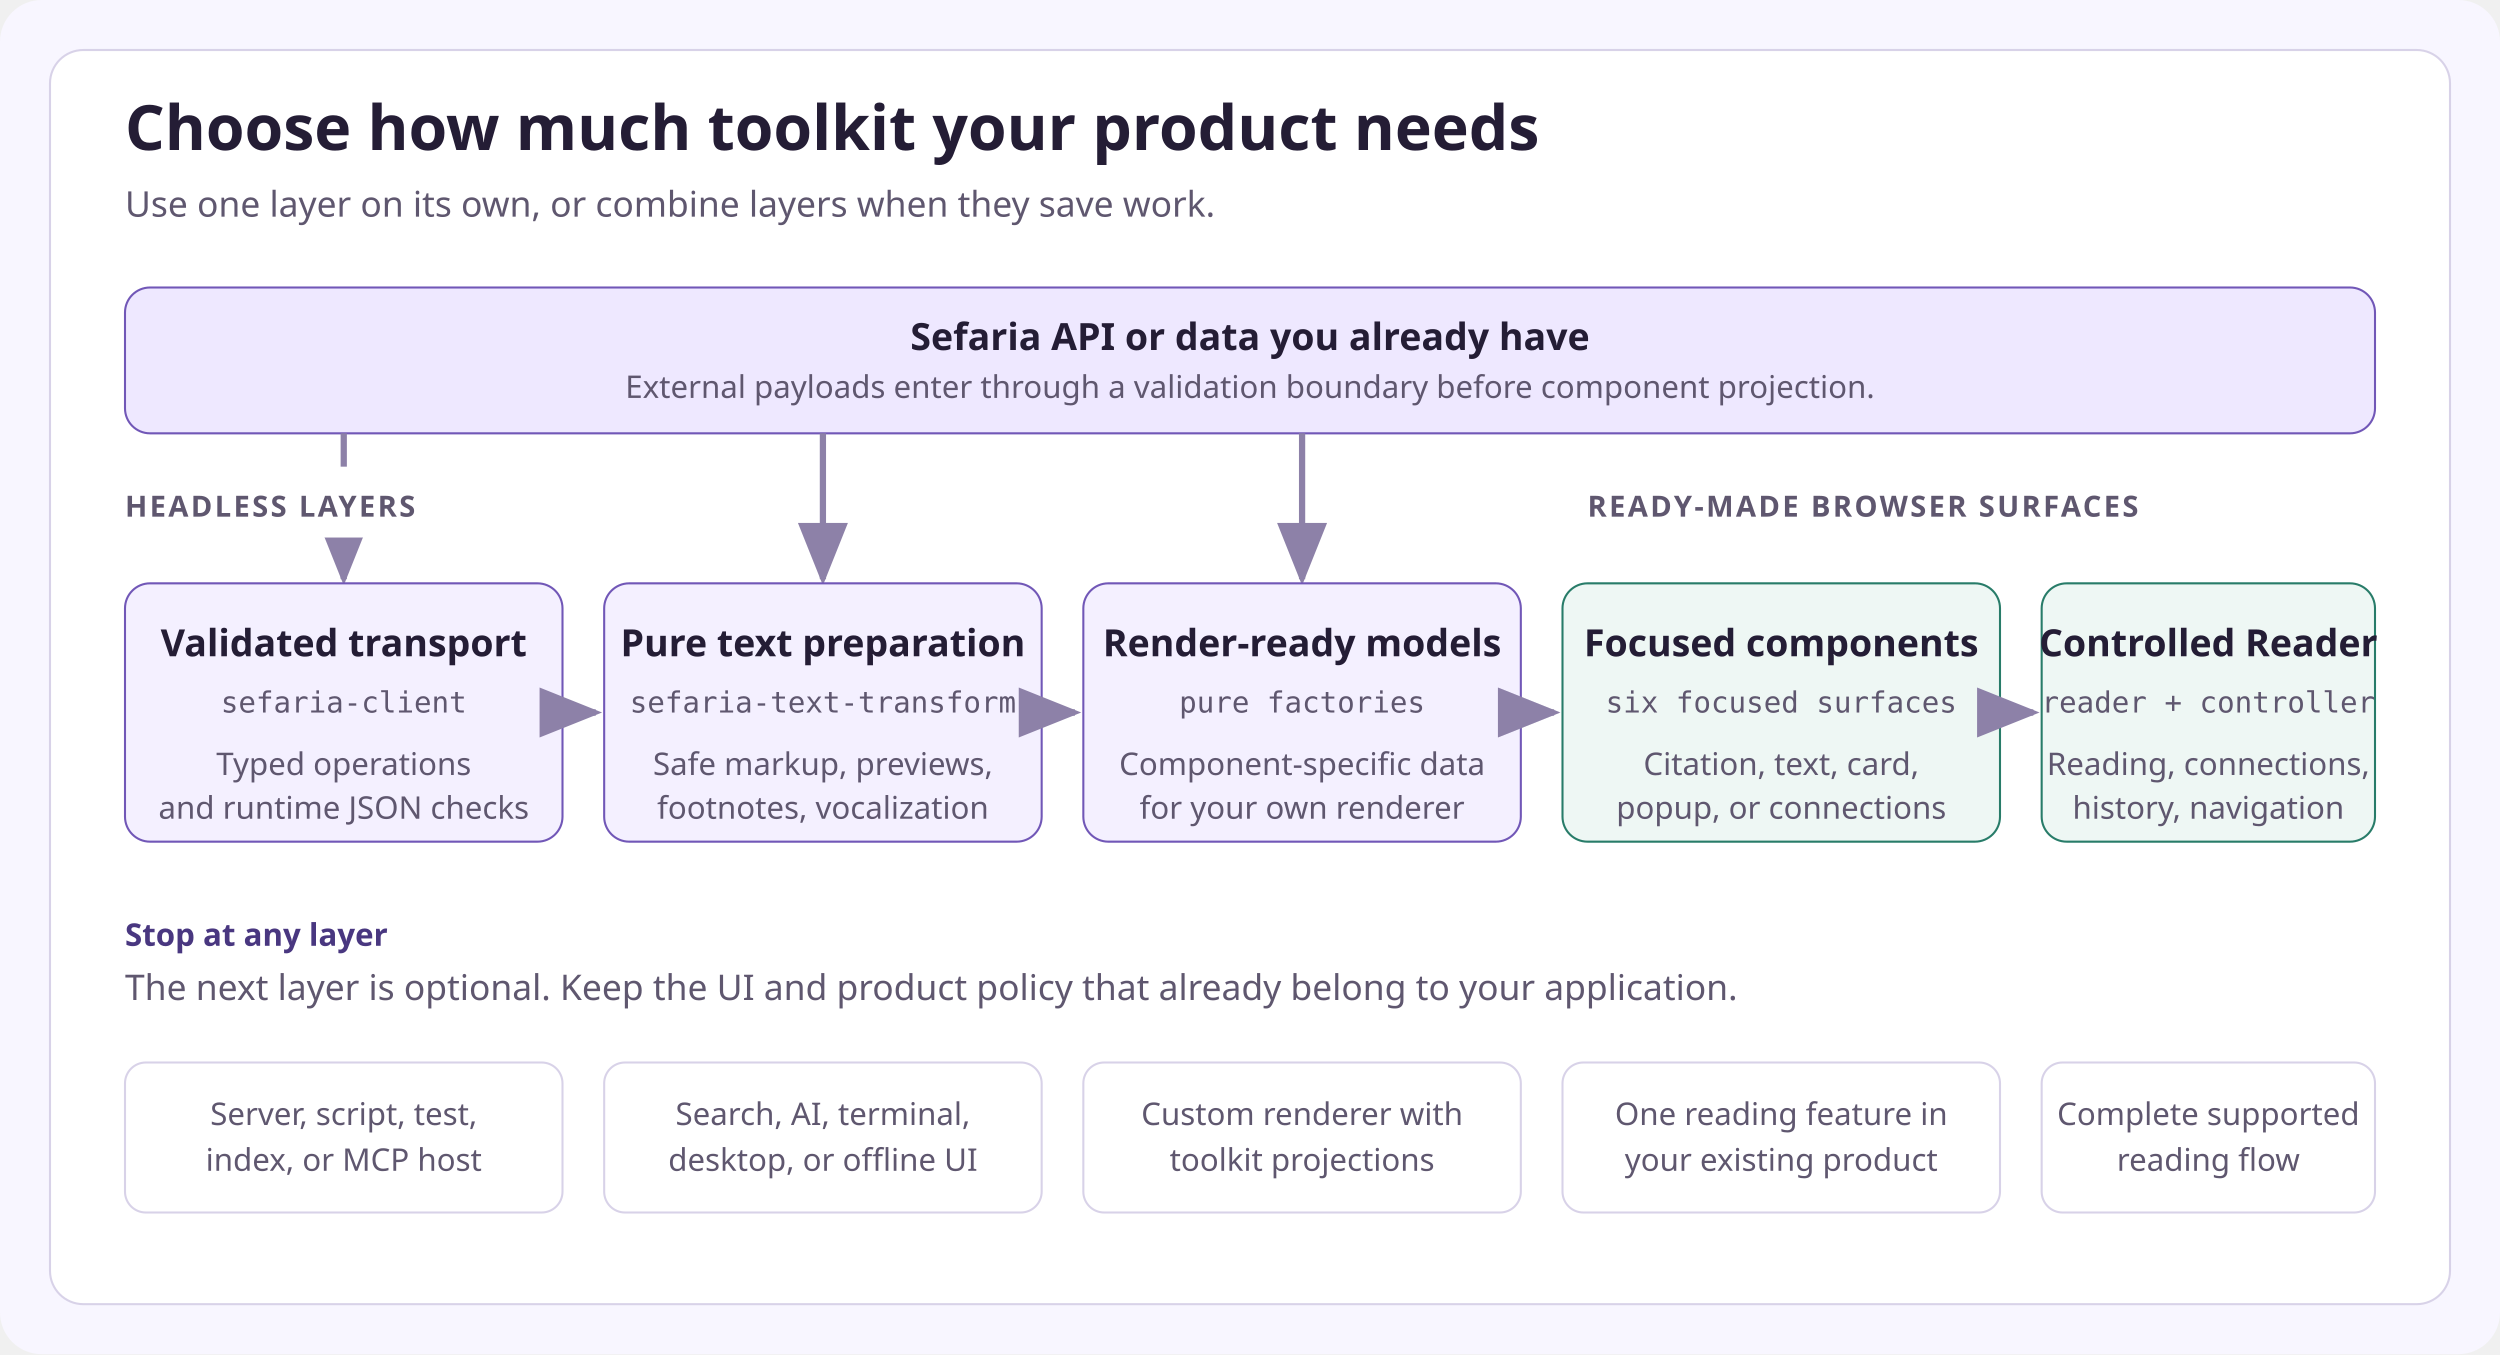
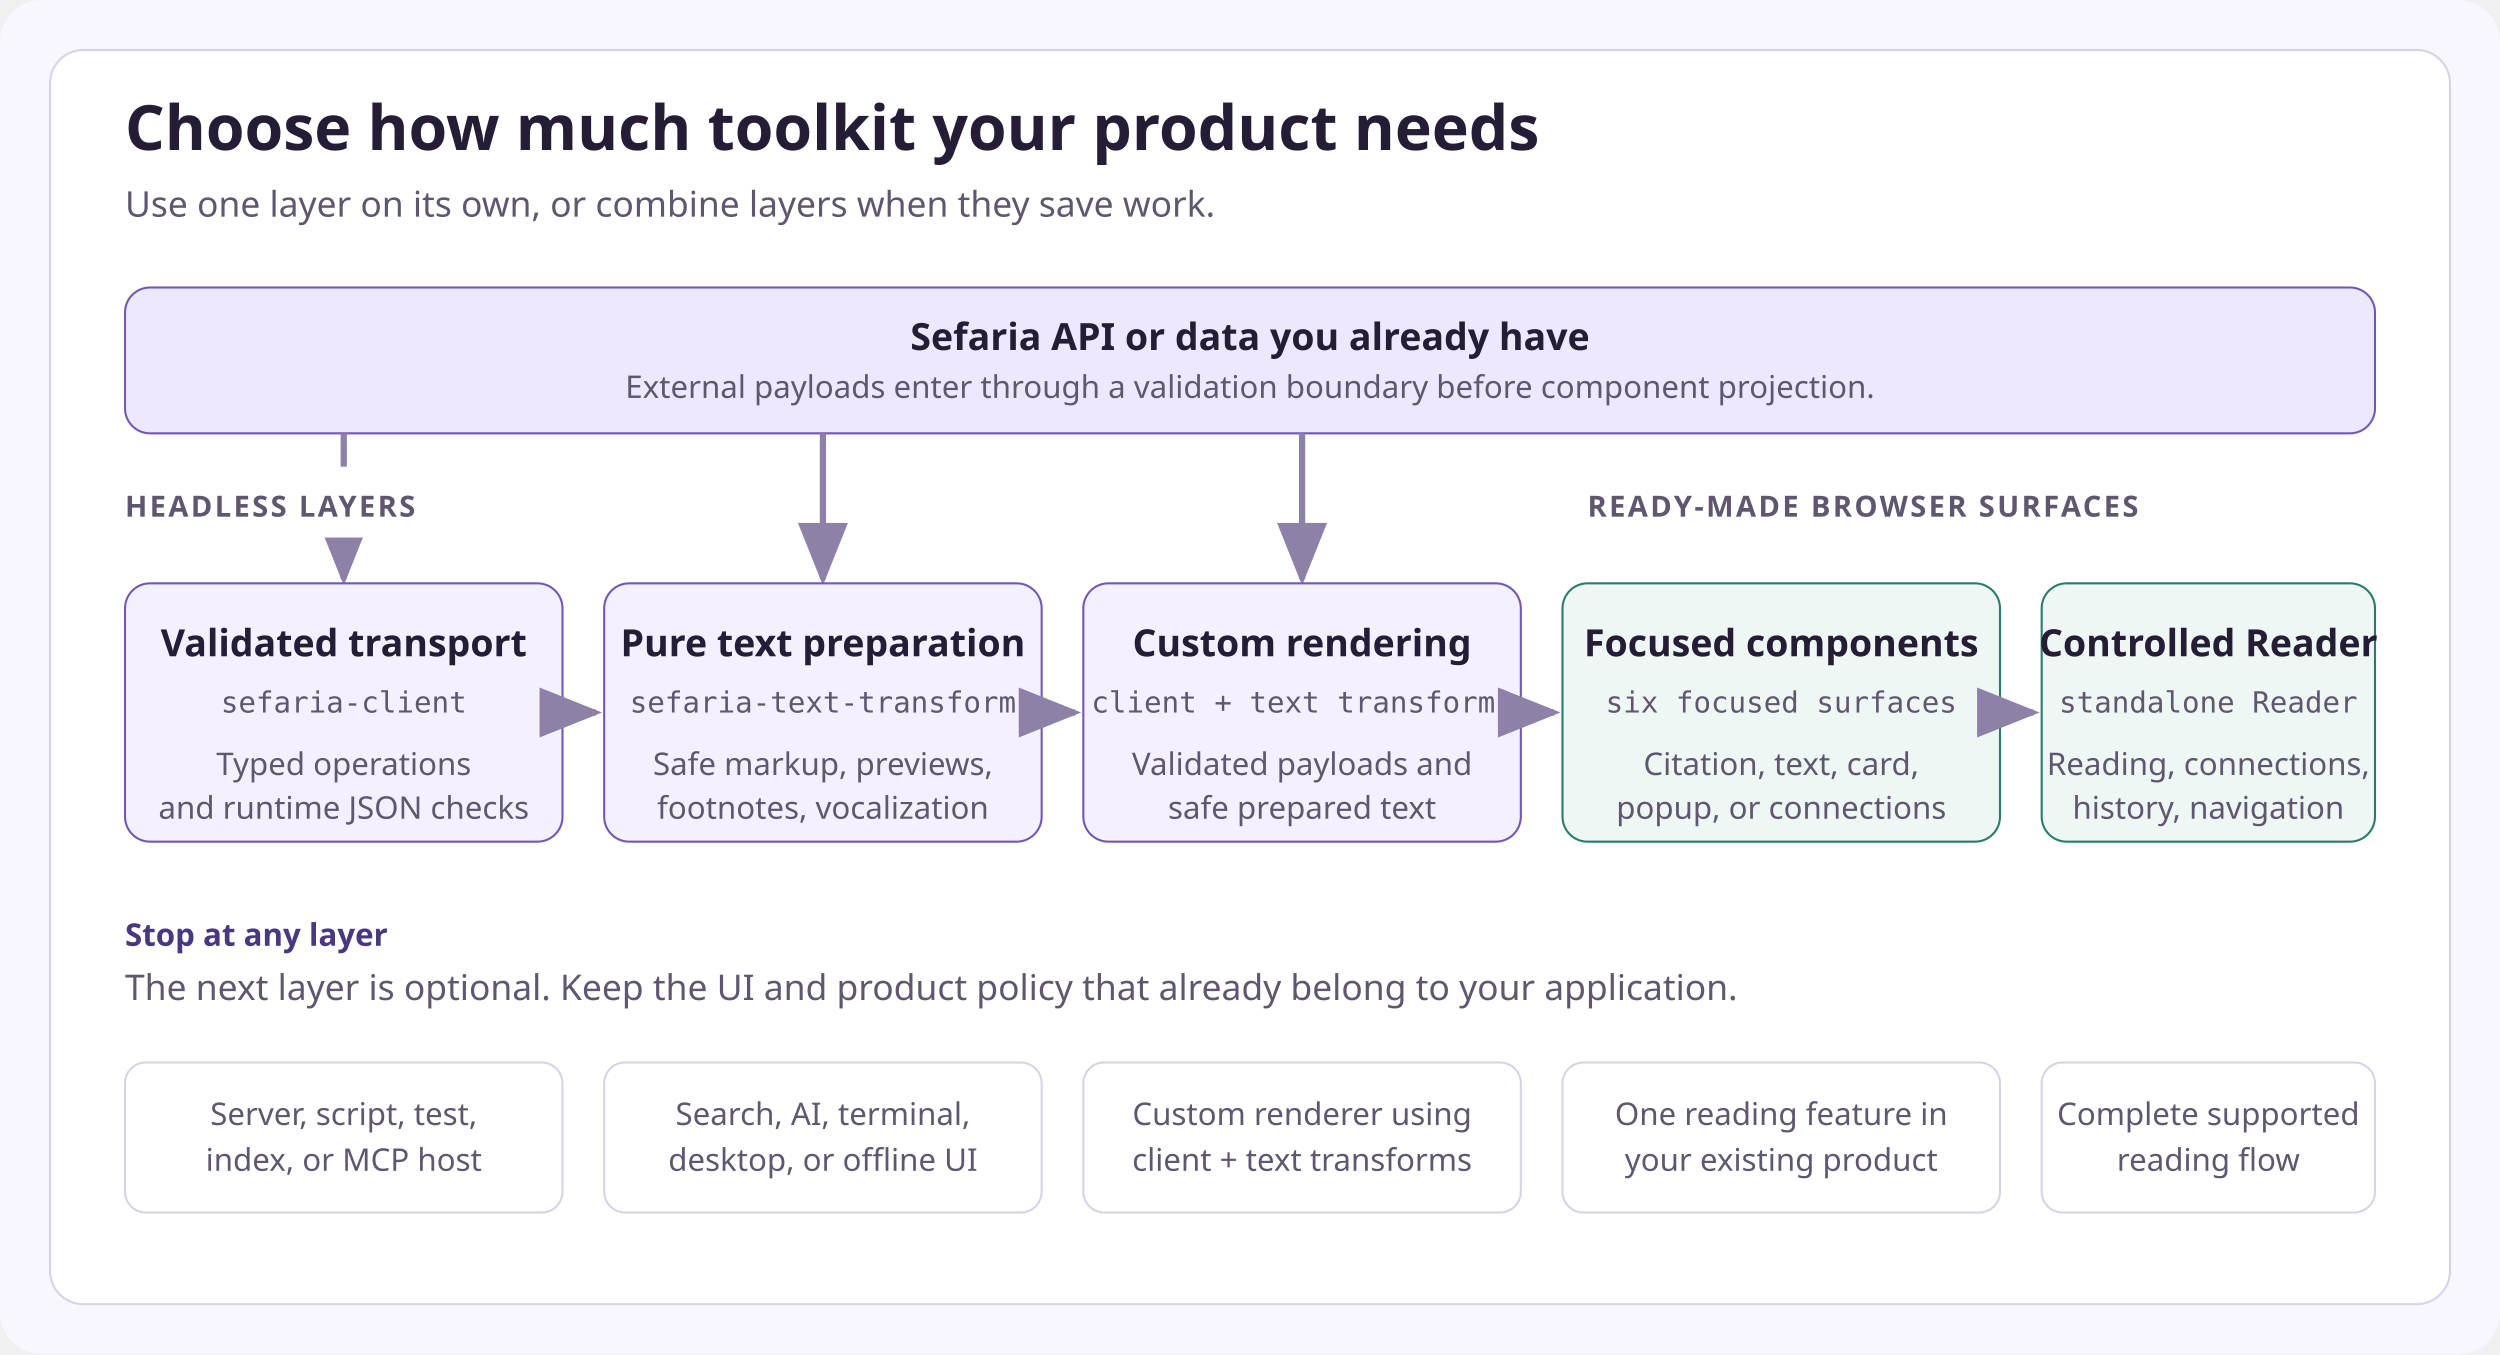
<svg xmlns="http://www.w3.org/2000/svg" viewBox="0 0 1200 650" role="img" aria-labelledby="title description">
  <defs>
    <style>
      :root {
        color-scheme: light dark;
      }
      .background { fill: #f8f6ff; }
      .frame { fill: #ffffff; stroke: #d8d2e8; }
      .source { fill: #eee8ff; stroke: #7157b7; }
      .headless { fill: #f4f0ff; stroke: #7157b7; }
      .browser { fill: #eef7f4; stroke: #287c69; }
      .outcome { fill: #ffffff; stroke: #d8d2e8; }
      .label-bg { fill: #ffffff; }
      .title { fill: #241d35; font: 700 30px system-ui, sans-serif; }
      .subtitle { fill: #5f576f; font: 17px system-ui, sans-serif; }
      .section { fill: #5f576f; font: 700 14px system-ui, sans-serif; letter-spacing: 0.08em; }
      .label { fill: #241d35; font: 700 18px system-ui, sans-serif; }
      .package { fill: #5f576f; font: 14px ui-monospace, SFMono-Regular, Consolas, monospace; }
      .detail { fill: #5f576f; font: 15px system-ui, sans-serif; }
      .stop { fill: #493780; font: 700 15px system-ui, sans-serif; }
      .arrow { fill: none; stroke: #8d81a8; stroke-width: 3; marker-end: url(#arrowhead); }
      @media (prefers-color-scheme: dark) {
        .background { fill: #17131f; }
        .frame { fill: #211b2c; stroke: #4a405d; }
        .source { fill: #30234d; stroke: #a98cf0; }
        .headless { fill: #2a2238; stroke: #a98cf0; }
        .browser { fill: #1c302c; stroke: #63b9a6; }
        .outcome { fill: #211b2c; stroke: #4a405d; }
        .label-bg { fill: #211b2c; }
        .title, .label { fill: #f4efff; }
        .subtitle, .section, .package, .detail { fill: #c6bdd7; }
        .stop { fill: #c8b5ff; }
        .arrow { stroke: #a99dbd; }
      }
    </style>
    <marker id="arrowhead" markerWidth="10" markerHeight="8" refX="9" refY="4" orient="auto">
      <polygon points="0 0, 10 4, 0 8" fill="#8d81a8" />
    </marker>
  </defs>
  <rect class="background" width="1200" height="650" rx="20" />
  <rect class="frame" x="24" y="24" width="1152" height="602" rx="16" />
  <text class="title" x="60" y="72">Choose how much toolkit your product needs</text>
  <text class="subtitle" x="60" y="104">Use one layer on its own, or combine layers when they save work.</text>
  <rect class="source" x="60" y="138" width="1080" height="70" rx="12" />
  <text class="label" x="600" y="168" text-anchor="middle">Sefaria API or data you already have</text>
  <text class="detail" x="600" y="191" text-anchor="middle">External payloads enter through a validation boundary before component projection.</text>
  <path class="arrow" d="M165 208 V278" />
  <path class="arrow" d="M395 208 V278" />
  <path class="arrow" d="M625 208 V278" />
  <rect class="label-bg" x="48" y="224" width="188" height="34" rx="6" />
  <rect class="label-bg" x="748" y="224" width="284" height="34" rx="6" />
  <text class="section" x="60" y="248">HEADLESS LAYERS</text>
  <text class="section" x="762" y="248">READY-MADE BROWSER SURFACES</text>
  <rect class="headless" x="60" y="280" width="210" height="124" rx="12" />
  <text class="label" x="165" y="315" text-anchor="middle">Validated transport</text>
  <text class="package" x="165" y="342" text-anchor="middle">sefaria-client</text>
  <text class="detail" x="165" y="372" text-anchor="middle">Typed operations</text>
  <text class="detail" x="165" y="393" text-anchor="middle">and runtime JSON checks</text>
  <rect class="headless" x="290" y="280" width="210" height="124" rx="12" />
  <text class="label" x="395" y="315" text-anchor="middle">Pure text preparation</text>
  <text class="package" x="395" y="342" text-anchor="middle">sefaria-text-transform</text>
  <text class="detail" x="395" y="372" text-anchor="middle">Safe markup, previews,</text>
  <text class="detail" x="395" y="393" text-anchor="middle">footnotes, vocalization</text>
  <rect class="headless" x="520" y="280" width="210" height="124" rx="12" />
-   <text class="label" x="625" y="315" text-anchor="middle">Render-ready models</text>
-   <text class="package" x="625" y="342" text-anchor="middle">pure factories</text>
-   <text class="detail" x="625" y="372" text-anchor="middle">Component-specific data</text>
-   <text class="detail" x="625" y="393" text-anchor="middle">for your own renderer</text>
+   <text class="label" x="625" y="315" text-anchor="middle">Custom rendering</text>
+   <text class="package" x="625" y="342" text-anchor="middle">client + text transforms</text>
+   <text class="detail" x="625" y="372" text-anchor="middle">Validated payloads and</text>
+   <text class="detail" x="625" y="393" text-anchor="middle">safe prepared text</text>
  <rect class="browser" x="750" y="280" width="210" height="124" rx="12" />
  <text class="label" x="855" y="315" text-anchor="middle">Focused components</text>
  <text class="package" x="855" y="342" text-anchor="middle">six focused surfaces</text>
  <text class="detail" x="855" y="372" text-anchor="middle">Citation, text, card,</text>
  <text class="detail" x="855" y="393" text-anchor="middle">popup, or connections</text>
  <rect class="browser" x="980" y="280" width="160" height="124" rx="12" />
  <text class="label" x="1060" y="315" text-anchor="middle">Controlled Reader</text>
-   <text class="package" x="1060" y="342" text-anchor="middle">reader + controller</text>
+   <text class="package" x="1060" y="342" text-anchor="middle">standalone Reader</text>
  <text class="detail" x="1060" y="372" text-anchor="middle">Reading, connections,</text>
  <text class="detail" x="1060" y="393" text-anchor="middle">history, navigation</text>
  <path class="arrow" d="M270 342 H286" />
  <path class="arrow" d="M500 342 H516" />
  <path class="arrow" d="M730 342 H746" />
  <path class="arrow" d="M960 342 H976" />
  <text class="stop" x="60" y="454">Stop at any layer</text>
  <text class="subtitle" x="60" y="480">The next layer is optional. Keep the UI and product policy that already belong to your application.</text>
  <rect class="outcome" x="60" y="510" width="210" height="72" rx="10" />
  <text class="detail" x="165" y="540" text-anchor="middle">Server, script, test,</text>
  <text class="detail" x="165" y="562" text-anchor="middle">index, or MCP host</text>
  <rect class="outcome" x="290" y="510" width="210" height="72" rx="10" />
  <text class="detail" x="395" y="540" text-anchor="middle">Search, AI, terminal,</text>
  <text class="detail" x="395" y="562" text-anchor="middle">desktop, or offline UI</text>
  <rect class="outcome" x="520" y="510" width="210" height="72" rx="10" />
-   <text class="detail" x="625" y="540" text-anchor="middle">Custom renderer with</text>
-   <text class="detail" x="625" y="562" text-anchor="middle">toolkit projections</text>
+   <text class="detail" x="625" y="540" text-anchor="middle">Custom renderer using</text>
+   <text class="detail" x="625" y="562" text-anchor="middle">client + text transforms</text>
  <rect class="outcome" x="750" y="510" width="210" height="72" rx="10" />
  <text class="detail" x="855" y="540" text-anchor="middle">One reading feature in</text>
  <text class="detail" x="855" y="562" text-anchor="middle">your existing product</text>
  <rect class="outcome" x="980" y="510" width="160" height="72" rx="10" />
  <text class="detail" x="1060" y="540" text-anchor="middle">Complete supported</text>
  <text class="detail" x="1060" y="562" text-anchor="middle">reading flow</text>
</svg>
